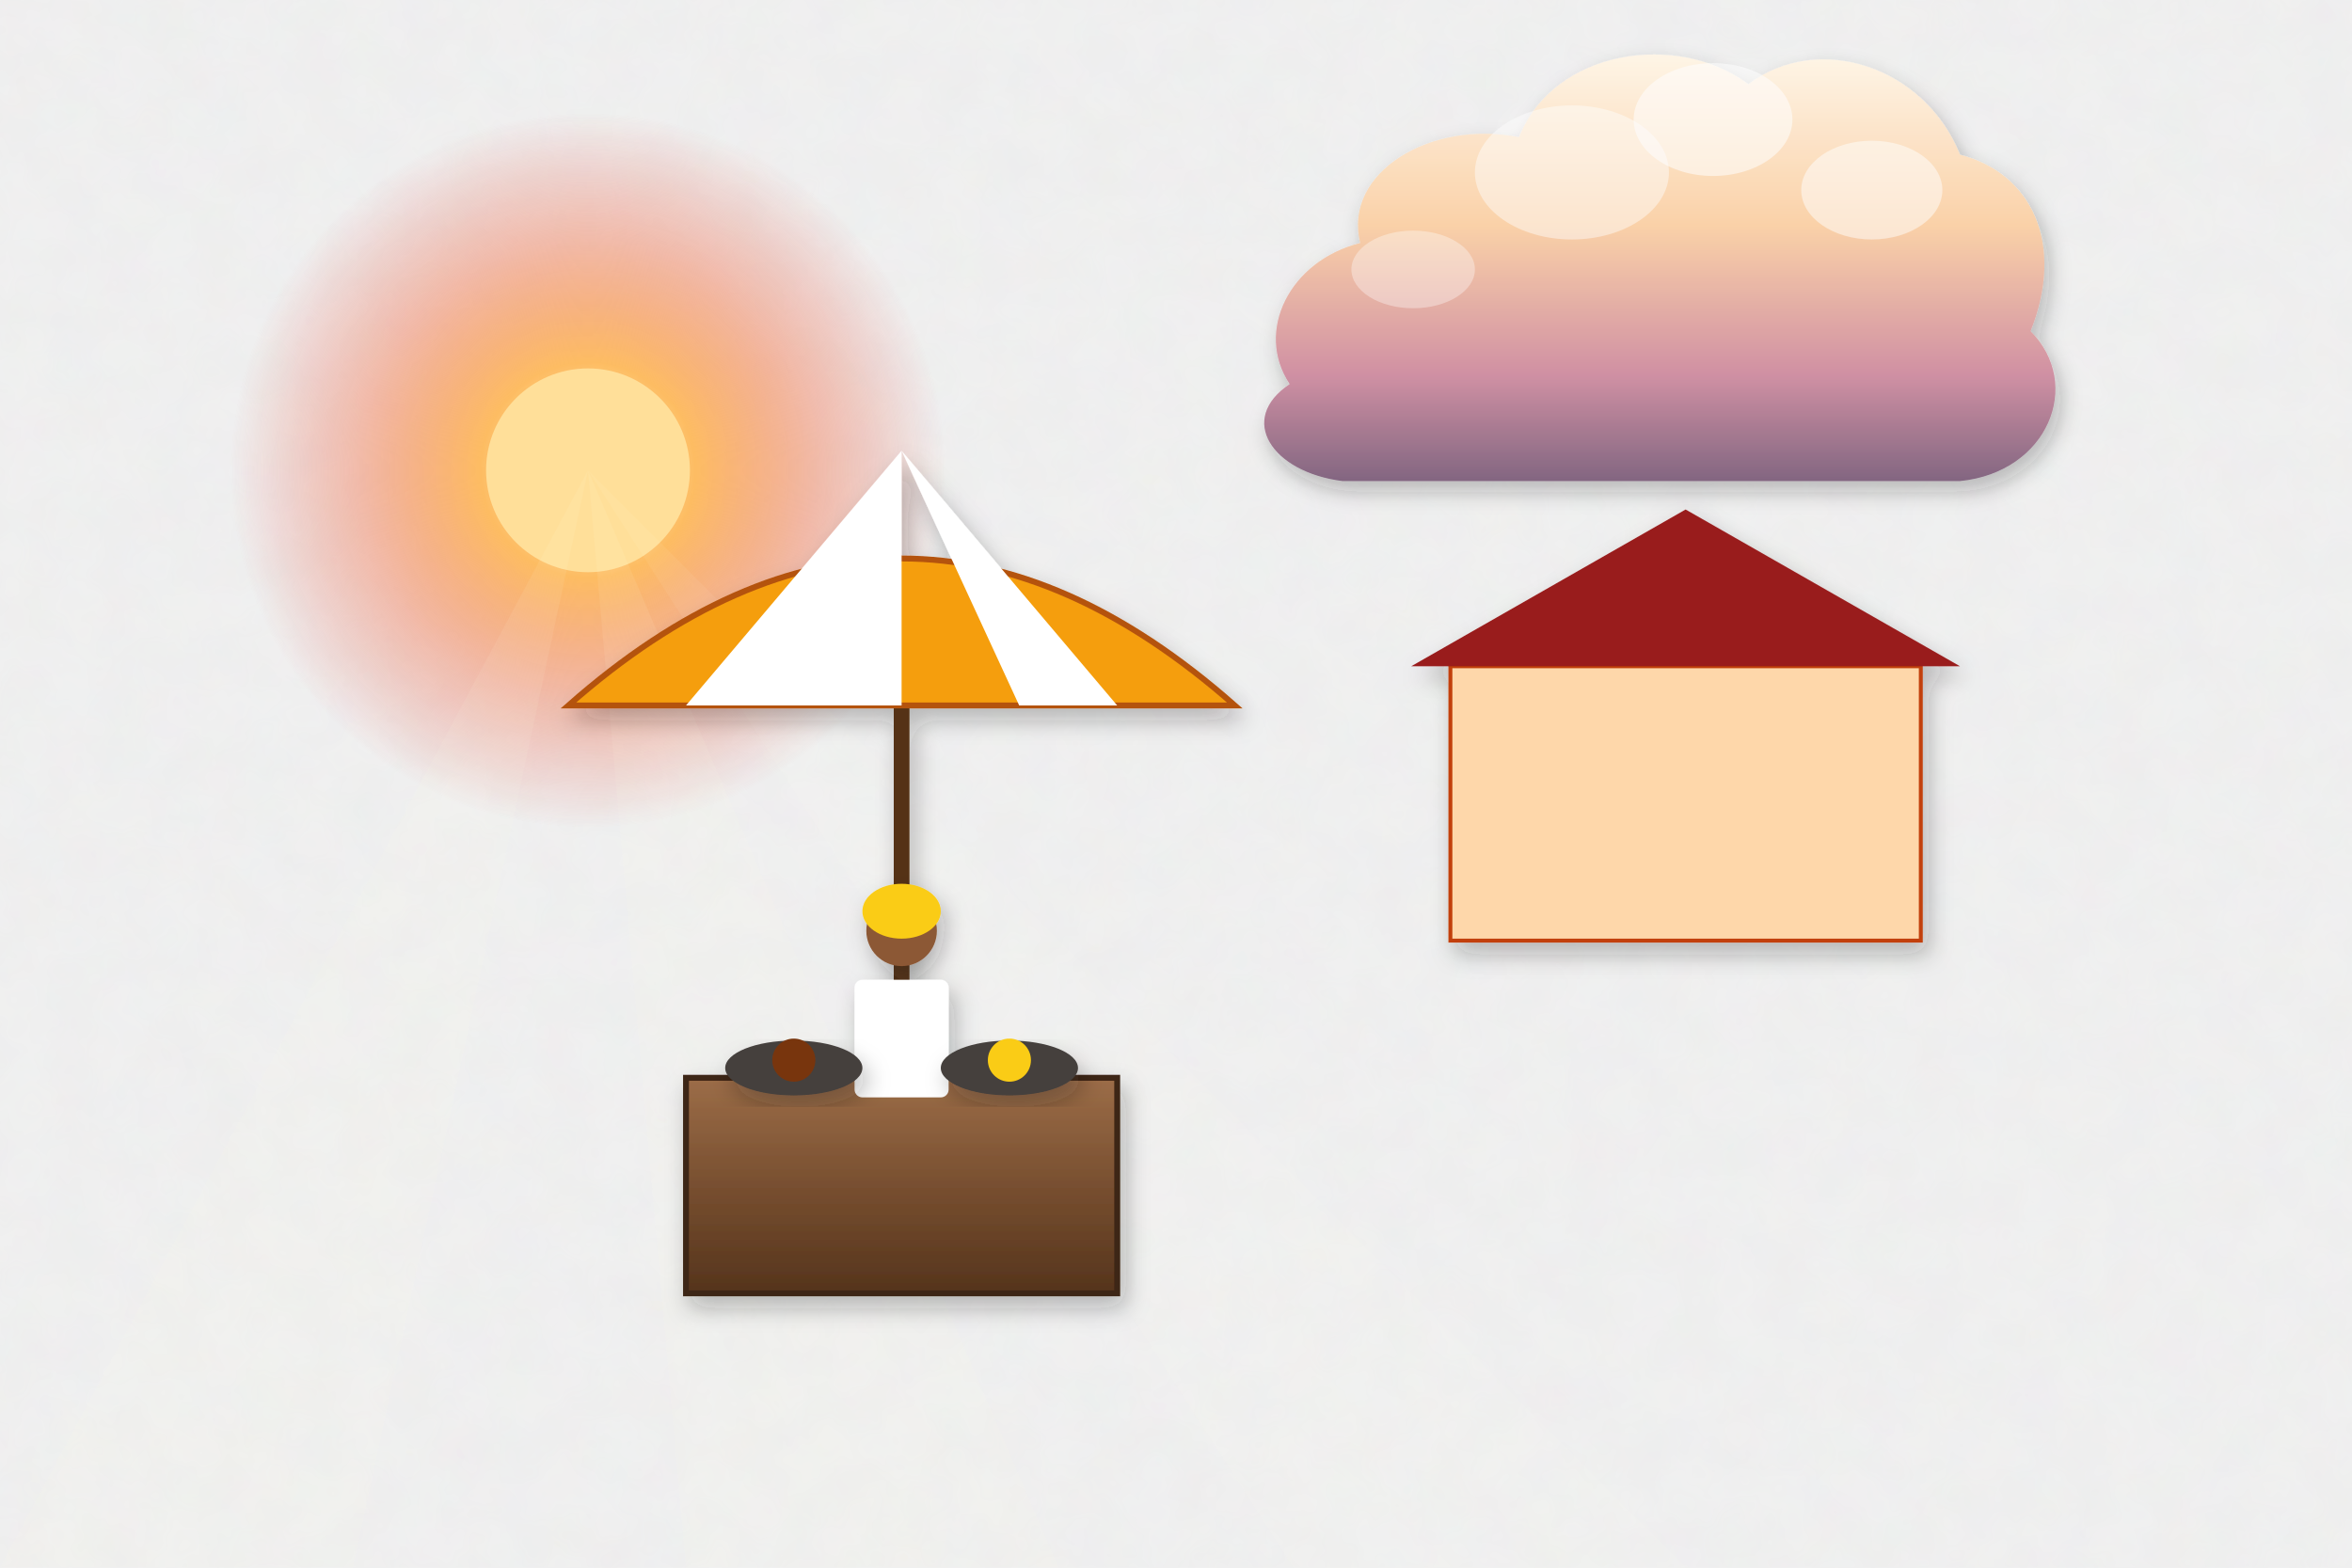
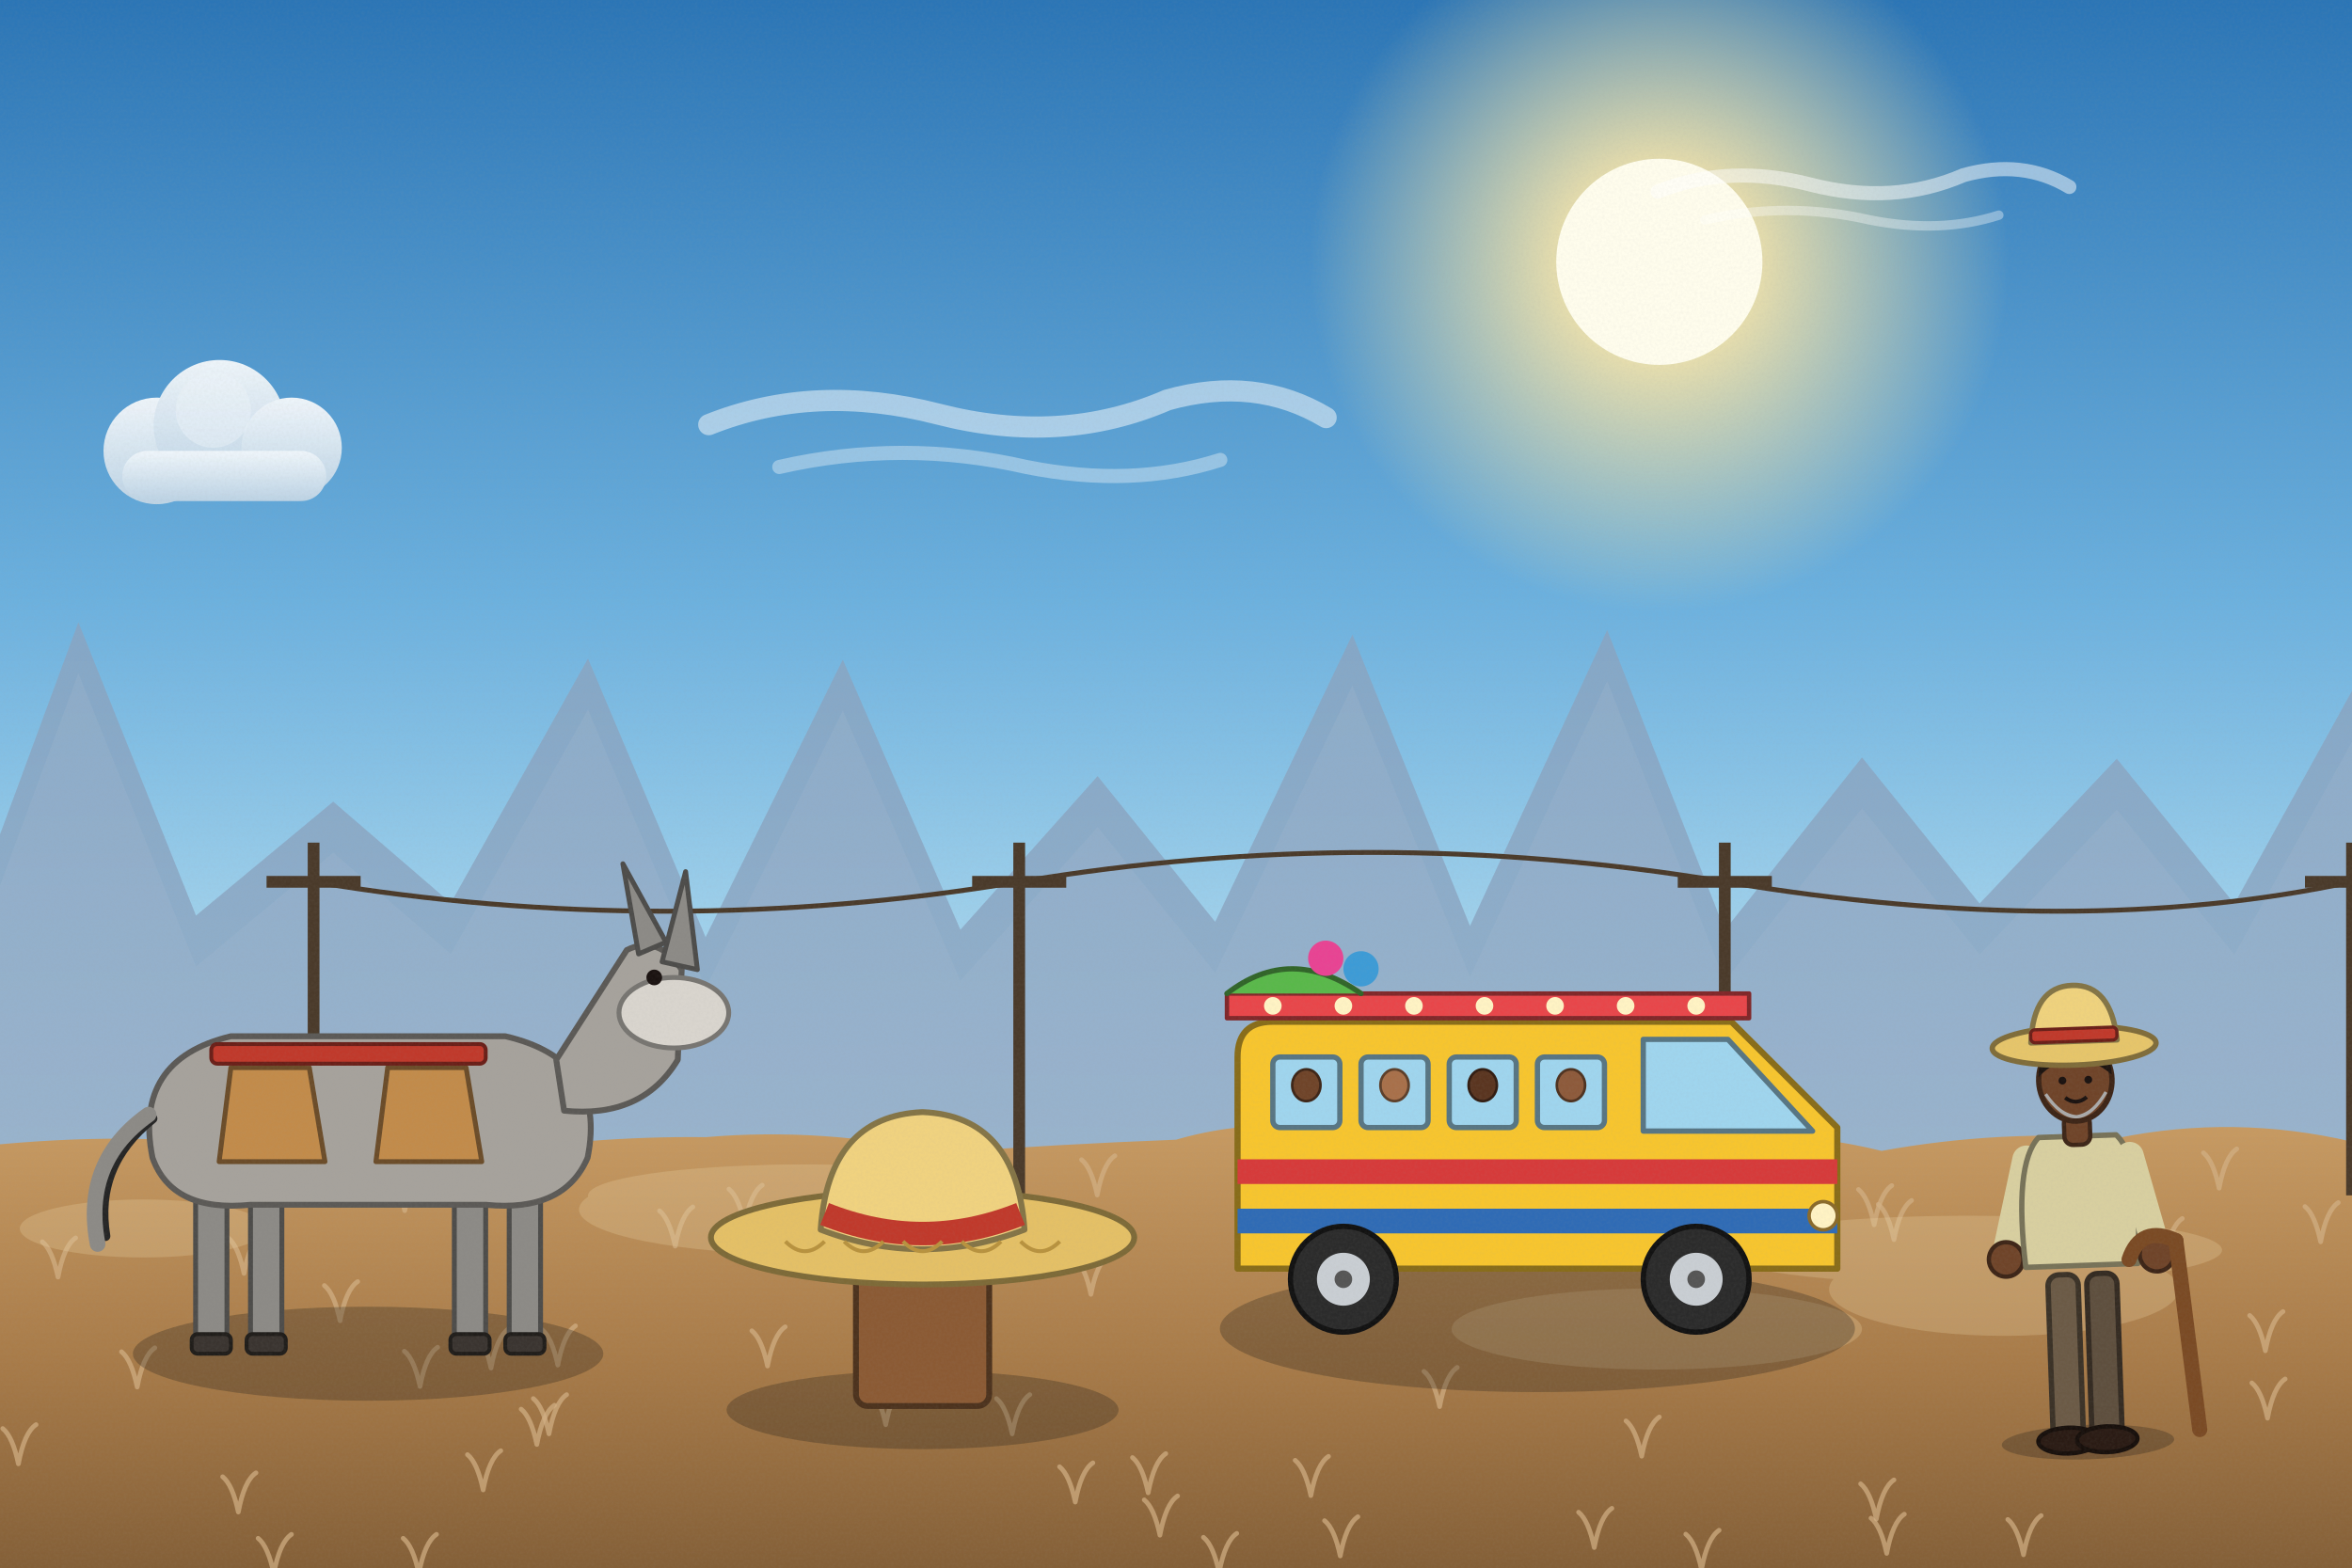
<svg xmlns="http://www.w3.org/2000/svg" viewBox="0 0 1200 800" width="1200" height="800">
  <defs>
-     <filter id="ghibliPaper" x="0%" y="0%" width="100%" height="100%">
-       <feTurbulence type="fractalNoise" baseFrequency="0.04" numOctaves="3" result="noise" seed="42" />
-       <feColorMatrix type="matrix" values="1 0 0 0 0  0 1 0 0 0  0 0 1 0 0  0 0 0 0.035 0" in="noise" result="coloredNoise" />
-       <feComposite operator="in" in2="SourceGraphic" />
+     <linearGradient id="woodTone" x1="0" y1="0" x2="1" y2="0">
+       <stop offset="0" stop-color="#a77649" />
+       <stop offset=".5" stop-color="#7d5231" />
+       <stop offset="1" stop-color="#5a381e" />
+     </linearGradient>
+     <linearGradient id="stoneTone" x1="0" y1="0" x2="0" y2="1">
+       <stop offset="0" stop-color="#c5beb3" />
+       <stop offset="1" stop-color="#7c7468" />
+     </linearGradient>
+     <filter id="softShadow" x="-20%" y="-20%" width="140%" height="140%">
+       <feDropShadow dx="2" dy="5" stdDeviation="4" flood-color="#1b1a14" flood-opacity=".25" />
    </filter>
-     <filter id="softGlow" x="-20%" y="-20%" width="140%" height="140%">
-       <feGaussianBlur stdDeviation="8" result="blur" />
-       <feComposite in="SourceGraphic" in2="blur" operator="over" />
+     <filter id="grain" x="0" y="0" width="100%" height="100%">
+       <feTurbulence type="fractalNoise" baseFrequency=".7" numOctaves="2" seed="11" />
+       <feColorMatrix type="matrix" values="0 0 0 0 .34  0 0 0 0 .34  0 0 0 0 .32  0 0 0 .22 -.07" />
    </filter>
-     <filter id="dropShadow" x="-20%" y="-20%" width="140%" height="140%">
-       <feDropShadow dx="3" dy="6" stdDeviation="6" flood-color="#141e28" flood-opacity="0.28" />
-     </filter>
-     <linearGradient id="skyDay" x1="0" y1="0" x2="0" y2="1">
-       <stop offset="0%" stop-color="#236ca7" />
-       <stop offset="35%" stop-color="#5fa3d6" />
-       <stop offset="70%" stop-color="#b8e1f2" />
-       <stop offset="100%" stop-color="#fdf3dc" />
-     </linearGradient>
-     <linearGradient id="skySunset" x1="0" y1="0" x2="0" y2="1">
-       <stop offset="0%" stop-color="#31396b" />
-       <stop offset="35%" stop-color="#73507b" />
-       <stop offset="65%" stop-color="#cb6b5c" />
-       <stop offset="85%" stop-color="#f29e5a" />
-       <stop offset="100%" stop-color="#fedaa2" />
-     </linearGradient>
-     <linearGradient id="skyDusk" x1="0" y1="0" x2="0" y2="1">
-       <stop offset="0%" stop-color="#121832" />
-       <stop offset="40%" stop-color="#262f56" />
-       <stop offset="70%" stop-color="#4e3d64" />
-       <stop offset="90%" stop-color="#915264" />
-       <stop offset="100%" stop-color="#d6846c" />
-     </linearGradient>
-     <linearGradient id="cloudBodyDay" x1="0" y1="0" x2="0" y2="1">
-       <stop offset="0%" stop-color="#ffffff" />
-       <stop offset="45%" stop-color="#fcf8f0" />
-       <stop offset="80%" stop-color="#d9e4ec" />
-       <stop offset="100%" stop-color="#b6c8d7" />
-     </linearGradient>
-     <linearGradient id="cloudBodySunset" x1="0" y1="0" x2="0" y2="1">
-       <stop offset="0%" stop-color="#fff5e6" />
-       <stop offset="40%" stop-color="#fbd0a5" />
-       <stop offset="75%" stop-color="#cf8ca0" />
-       <stop offset="100%" stop-color="#7e607c" />
-     </linearGradient>
-     <radialGradient id="sunGlowDay" cx="50%" cy="50%" r="50%">
-       <stop offset="0%" stop-color="#fffced" stop-opacity="1" />
-       <stop offset="35%" stop-color="#ffebaa" stop-opacity="0.85" />
-       <stop offset="70%" stop-color="#ffd573" stop-opacity="0.35" />
-       <stop offset="100%" stop-color="#ffd573" stop-opacity="0" />
+     <linearGradient id="skyMain" x1="0" y1="0" x2="0" y2="1">
+       <stop offset="0" stop-color="#2a74b5" />
+       <stop offset=".38" stop-color="#6bb0de" />
+       <stop offset=".72" stop-color="#bfe4f3" />
+       <stop offset="1" stop-color="#fdf3dc" />
+     </linearGradient>
+     <linearGradient id="cloudG" x1="0" y1="0" x2="0" y2="1">
+       <stop offset="0" stop-color="#ffffff" />
+       <stop offset="1" stop-color="#c7d8e6" />
+     </linearGradient>
+     <radialGradient id="sunG">
+       <stop offset="0" stop-color="#fffded" />
+       <stop offset=".3" stop-color="#ffe9a8" stop-opacity=".85" />
+       <stop offset="1" stop-color="#ffe9a8" stop-opacity="0" />
    </radialGradient>
-     <radialGradient id="sunGlowSunset" cx="50%" cy="50%" r="50%">
-       <stop offset="0%" stop-color="#fff8db" stop-opacity="1" />
-       <stop offset="30%" stop-color="#ffb753" stop-opacity="0.9" />
-       <stop offset="65%" stop-color="#f46e45" stop-opacity="0.4" />
-       <stop offset="100%" stop-color="#e04a43" stop-opacity="0" />
-     </radialGradient>
-     <linearGradient id="hillDistant" x1="0" y1="0" x2="0" y2="1">
-       <stop offset="0%" stop-color="#6e94a8" />
-       <stop offset="100%" stop-color="#93b9c7" />
-     </linearGradient>
-     <linearGradient id="hillMid" x1="0" y1="0" x2="0" y2="1">
-       <stop offset="0%" stop-color="#4a7c4f" />
-       <stop offset="50%" stop-color="#3c6a40" />
-       <stop offset="100%" stop-color="#2d5231" />
-     </linearGradient>
-     <linearGradient id="hillNear" x1="0" y1="0" x2="0" y2="1">
-       <stop offset="0%" stop-color="#699e4c" />
-       <stop offset="60%" stop-color="#4c7e33" />
-       <stop offset="100%" stop-color="#2f5720" />
-     </linearGradient>
-     <linearGradient id="woodTone" x1="0" y1="0" x2="0" y2="1">
-       <stop offset="0%" stop-color="#9c6d48" />
-       <stop offset="50%" stop-color="#784f30" />
-       <stop offset="100%" stop-color="#55341c" />
-     </linearGradient>
-     <linearGradient id="brassTone" x1="0" y1="0" x2="1" y2="1">
-       <stop offset="0%" stop-color="#ffe699" />
-       <stop offset="35%" stop-color="#d9a536" />
-       <stop offset="70%" stop-color="#996c14" />
-       <stop offset="100%" stop-color="#5e4007" />
-     </linearGradient>
-     <linearGradient id="stoneTone" x1="0" y1="0" x2="0" y2="1">
-       <stop offset="0%" stop-color="#c5beb3" />
-       <stop offset="60%" stop-color="#999184" />
-       <stop offset="100%" stop-color="#6c6458" />
-     </linearGradient>
-     <linearGradient id="waterTone" x1="0" y1="0" x2="0" y2="1">
-       <stop offset="0%" stop-color="#47a5be" />
-       <stop offset="50%" stop-color="#2a7796" />
-       <stop offset="100%" stop-color="#144d6a" />
+     <linearGradient id="gndG" x1="0" y1="0" x2="0" y2="1">
+       <stop offset="0" stop-color="#c79a62" />
+       <stop offset=".5" stop-color="#a77a48" />
+       <stop offset="1" stop-color="#7d5a34" />
    </linearGradient>
  </defs>
-   <rect width="1200" height="800" fill="url(#skySunset)" filter="url(#ghibliPaper)" />
+   <rect width="1200" height="800" fill="url(#skyMain)" />
  <g>
-     <circle cx="300" cy="240" r="182" fill="url(#sunGlowSunset)" />
-     <circle cx="300" cy="240" r="52" fill="#ffdf99" />
-     <polygon points="300,240 0,800 180,800" fill="#fffbe6" opacity="0.08" />
-     <polygon points="300,240 350,800 540,800" fill="#fffbe6" opacity="0.08" />
-     <polygon points="300,240 660,800 860,800" fill="#fffbe6" opacity="0.06" />
-   </g>
-   <g transform="translate(820, 160) scale(0.9)" opacity="0.95">
-     <path d="M-180,40        C-200,10 -180,-30 -140,-40        C-150,-80 -100,-110 -50,-100        C-30,-150 40,-160 80,-130        C120,-160 180,-140 200,-90        C240,-80 260,-40 240,10        C270,40 250,90 200,95        L-150,95        C-190,90 -210,60 -180,40 Z" fill="url(#cloudBodySunset)" filter="url(#dropShadow)" />
-     <ellipse cx="60" cy="-110" rx="45" ry="32" fill="#ffffff" opacity="0.55" />
-     <ellipse cx="-20" cy="-80" rx="55" ry="38" fill="#ffffff" opacity="0.45" />
-     <ellipse cx="150" cy="-70" rx="40" ry="28" fill="#ffffff" opacity="0.5" />
-     <ellipse cx="-110" cy="-25" rx="35" ry="22" fill="#ffffff" opacity="0.35" />
-   </g>
-   <g transform="translate(860, 480)" filter="url(#dropShadow)">
-     <rect x="-120" y="-140" width="240" height="140" fill="#fed7aa" stroke="#c2410c" stroke-width="2" />
-     <polygon points="-140,-140 0,-220 140,-140" fill="#991b1b" />
-   </g>
-   <g transform="translate(460, 360)" filter="url(#dropShadow)">
-     <line x1="0" y1="0" x2="0" y2="280" stroke="#543317" stroke-width="8" />
-     <path d="M-170,0 Q0,-150 170,0 Z" fill="#f59e0b" stroke="#b45309" stroke-width="3" />
-     <path d="M-110,0 Q0,-130 0,-130 Q0,-130 0,0 Z" fill="#ffffff" />
-     <path d="M60,0 Q0,-130 0,-130 Q0,-130 110,0 Z" fill="#ffffff" />
-   </g>
-   <g transform="translate(460, 510)" filter="url(#dropShadow)">
-     <rect x="-110" y="40" width="220" height="110" fill="url(#woodTone)" stroke="#3e2515" stroke-width="3" />
-     <circle cx="0" cy="-35" r="18" fill="#8c5836" />
-     <ellipse cx="0" cy="-45" rx="20" ry="14" fill="#facc15" />
-     <rect x="-24" y="-10" width="48" height="60" rx="4" fill="#ffffff" />
-   </g>
-   <g transform="translate(460, 545)" filter="url(#dropShadow)">
-     <ellipse cx="-55" cy="0" rx="35" ry="14" fill="#44403c" />
-     <circle cx="-55" cy="-4" r="11" fill="#78350f" />
-     <ellipse cx="55" cy="0" rx="35" ry="14" fill="#44403c" />
-     <circle cx="55" cy="-4" r="11" fill="#facc15" />
-   </g>
+     <circle cx="846.6" cy="133.6" r="178.84" fill="url(#sunG)" />
+     <circle cx="846.6" cy="133.6" r="52.6" fill="#fffded" />
+   </g>
+   <g transform="translate(112,230.1) scale(0.8)" opacity="0.9">
+     <circle cx="-40" cy="0" r="34" fill="url(#cloudG)" />
+     <circle cx="0" cy="-16" r="42" fill="url(#cloudG)" />
+     <circle cx="46" cy="-2" r="32" fill="url(#cloudG)" />
+     <rect x="-62" y="0" width="130" height="32" rx="16" fill="url(#cloudG)" />
+     <circle cx="-4" cy="-26" r="24" fill="#fff" opacity=".4" />
+   </g>
+   <g transform="translate(505.6,207.7) scale(0.9)" opacity="0.9">
+     <path d="M-160,10 Q-100,-14 -30,4 Q40,22 100,-4 Q150,-18 190,6" stroke="#fff" stroke-width="12" stroke-linecap="round" fill="none" opacity=".55" />
+     <path d="M-120,34 Q-50,18 20,34 Q80,46 130,30" stroke="#fff" stroke-width="8" stroke-linecap="round" fill="none" opacity=".4" />
+   </g>
+   <g transform="translate(941.8,91.8) scale(0.6)" opacity="0.9">
+     <path d="M-160,10 Q-100,-14 -30,4 Q40,22 100,-4 Q150,-18 190,6" stroke="#fff" stroke-width="12" stroke-linecap="round" fill="none" opacity=".55" />
+     <path d="M-120,34 Q-50,18 20,34 Q80,46 130,30" stroke="#fff" stroke-width="8" stroke-linecap="round" fill="none" opacity=".4" />
+   </g>
+   <path d="M-20,600 L-20,480 L40,317.536 L100,467.202 L170,409.068 L230,460.822 L300,336.042 L360,478.241 L430,336.621 L490,474.438 L560,396.052 L620,470.412 L690,323.832 L750,472.543 L820,321.505 L880,474.643 L950,386.487 L1010,461.089 L1080,387.167 L1140,461.189 L1210,334.43 L1270,465.027 L1240,600 Z" fill="#8aa4c0" opacity=".8" />
+   <path d="M-20,600 L-20,480 L40,317.536 L100,467.202 L170,409.068 L230,460.822 L300,336.042 L360,478.241 L430,336.621 L490,474.438 L560,396.052 L620,470.412 L690,323.832 L750,472.543 L820,321.505 L880,474.643 L950,386.487 L1010,461.089 L1080,387.167 L1140,461.189 L1210,334.43 L1270,465.027 L1240,600 Z" fill="#abbed2" opacity=".18" transform="translate(0,26)" />
+   <g>
+     <path d="M-20,586 Q60,576.8 120,584.8 Q180,583.1 240,589.8 Q300,579.6 360,580.3 Q420,575.2 480,588.3 Q540,583.9 600,581.6 Q660,564.2 720,589.1 Q780,565.8 840,583.6 Q900,572.7 960,587.3 Q1020,576.4 1080,580.8 Q1140,568.6 1200,582.6 Q1260,577.1 1320,580.4 L1240,820 L-20,820 Z" fill="url(#gndG)" />
+     <path d="M1184,633.7 q-3,-14 -8,-18 M1184,633.7 q3,-16 9,-20" stroke="#d3b085" stroke-width="2.4" fill="none" stroke-linecap="round" opacity=".7" />
+     <path d="M813.4,789.7 q-3,-14 -8,-18 M813.4,789.7 q3,-16 9,-20" stroke="#d3b085" stroke-width="2.4" fill="none" stroke-linecap="round" opacity=".7" />
+     <path d="M9.4,747 q-3,-14 -8,-18 M9.4,747 q3,-16 9,-20" stroke="#d3b085" stroke-width="2.4" fill="none" stroke-linecap="round" opacity=".7" />
+     <path d="M1156.9,723.7 q-3,-14 -8,-18 M1156.9,723.7 q3,-16 9,-20" stroke="#d3b085" stroke-width="2.4" fill="none" stroke-linecap="round" opacity=".7" />
+     <path d="M144.2,614.5 q-3,-14 -8,-18 M144.2,614.5 q3,-16 9,-20" stroke="#d3b085" stroke-width="2.4" fill="none" stroke-linecap="round" opacity=".7" />
+     <path d="M896.3,633.9 q-3,-14 -8,-18 M896.3,633.9 q3,-16 9,-20" stroke="#d3b085" stroke-width="2.4" fill="none" stroke-linecap="round" opacity=".7" />
+     <path d="M556.6,660.5 q-3,-14 -8,-18 M556.6,660.5 q3,-16 9,-20" stroke="#d3b085" stroke-width="2.4" fill="none" stroke-linecap="round" opacity=".7" />
+     <path d="M868.1,800.9 q-3,-14 -8,-18 M868.1,800.9 q3,-16 9,-20" stroke="#d3b085" stroke-width="2.4" fill="none" stroke-linecap="round" opacity=".7" />
+     <path d="M344.5,635.9 q-3,-14 -8,-18 M344.5,635.9 q3,-16 9,-20" stroke="#d3b085" stroke-width="2.4" fill="none" stroke-linecap="round" opacity=".7" />
+     <path d="M490.2,654.6 q-3,-14 -8,-18 M490.2,654.6 q3,-16 9,-20" stroke="#d3b085" stroke-width="2.4" fill="none" stroke-linecap="round" opacity=".7" />
+     <path d="M206.5,617.8 q-3,-14 -8,-18 M206.5,617.8 q3,-16 9,-20" stroke="#d3b085" stroke-width="2.4" fill="none" stroke-linecap="round" opacity=".7" />
+     <path d="M391.6,697.1 q-3,-14 -8,-18 M391.6,697.1 q3,-16 9,-20" stroke="#d3b085" stroke-width="2.4" fill="none" stroke-linecap="round" opacity=".7" />
+     <path d="M957.3,775.2 q-3,-14 -8,-18 M957.3,775.2 q3,-16 9,-20" stroke="#d3b085" stroke-width="2.4" fill="none" stroke-linecap="round" opacity=".7" />
+     <path d="M668.8,763.2 q-3,-14 -8,-18 M668.8,763.2 q3,-16 9,-20" stroke="#d3b085" stroke-width="2.4" fill="none" stroke-linecap="round" opacity=".7" />
+     <path d="M273.9,737.1 q-3,-14 -8,-18 M273.9,737.1 q3,-16 9,-20" stroke="#d3b085" stroke-width="2.4" fill="none" stroke-linecap="round" opacity=".7" />
+     <path d="M956.2,625 q-3,-14 -8,-18 M956.2,625 q3,-16 9,-20" stroke="#d3b085" stroke-width="2.4" fill="none" stroke-linecap="round" opacity=".7" />
+     <path d="M837.6,743.1 q-3,-14 -8,-18 M837.6,743.1 q3,-16 9,-20" stroke="#d3b085" stroke-width="2.4" fill="none" stroke-linecap="round" opacity=".7" />
+     <path d="M214.3,707.5 q-3,-14 -8,-18 M214.3,707.5 q3,-16 9,-20" stroke="#d3b085" stroke-width="2.4" fill="none" stroke-linecap="round" opacity=".7" />
+     <path d="M464.8,646.5 q-3,-14 -8,-18 M464.8,646.5 q3,-16 9,-20" stroke="#d3b085" stroke-width="2.4" fill="none" stroke-linecap="round" opacity=".7" />
+     <path d="M1030.3,645.1 q-3,-14 -8,-18 M1030.3,645.1 q3,-16 9,-20" stroke="#d3b085" stroke-width="2.4" fill="none" stroke-linecap="round" opacity=".7" />
+     <path d="M139.7,803 q-3,-14 -8,-18 M139.7,803 q3,-16 9,-20" stroke="#d3b085" stroke-width="2.4" fill="none" stroke-linecap="round" opacity=".7" />
+     <path d="M173.5,674 q-3,-14 -8,-18 M173.5,674 q3,-16 9,-20" stroke="#d3b085" stroke-width="2.4" fill="none" stroke-linecap="round" opacity=".7" />
+     <path d="M106.3,613.9 q-3,-14 -8,-18 M106.3,613.9 q3,-16 9,-20" stroke="#d3b085" stroke-width="2.4" fill="none" stroke-linecap="round" opacity=".7" />
+     <path d="M1155.8,689.3 q-3,-14 -8,-18 M1155.8,689.3 q3,-16 9,-20" stroke="#d3b085" stroke-width="2.4" fill="none" stroke-linecap="round" opacity=".7" />
+     <path d="M246.5,760.3 q-3,-14 -8,-18 M246.5,760.3 q3,-16 9,-20" stroke="#d3b085" stroke-width="2.4" fill="none" stroke-linecap="round" opacity=".7" />
+     <path d="M622,802.5 q-3,-14 -8,-18 M622,802.5 q3,-16 9,-20" stroke="#d3b085" stroke-width="2.4" fill="none" stroke-linecap="round" opacity=".7" />
+     <path d="M250.5,698.1 q-3,-14 -8,-18 M250.5,698.1 q3,-16 9,-20" stroke="#d3b085" stroke-width="2.4" fill="none" stroke-linecap="round" opacity=".7" />
+     <path d="M124.5,649.8 q-3,-14 -8,-18 M124.5,649.8 q3,-16 9,-20" stroke="#d3b085" stroke-width="2.4" fill="none" stroke-linecap="round" opacity=".7" />
+     <path d="M734.5,717.8 q-3,-14 -8,-18 M734.5,717.8 q3,-16 9,-20" stroke="#d3b085" stroke-width="2.4" fill="none" stroke-linecap="round" opacity=".7" />
+     <path d="M531.3,642 q-3,-14 -8,-18 M531.3,642 q3,-16 9,-20" stroke="#d3b085" stroke-width="2.4" fill="none" stroke-linecap="round" opacity=".7" />
+     <path d="M516.4,731.7 q-3,-14 -8,-18 M516.4,731.7 q3,-16 9,-20" stroke="#d3b085" stroke-width="2.4" fill="none" stroke-linecap="round" opacity=".7" />
+     <path d="M658.4,618.4 q-3,-14 -8,-18 M658.4,618.4 q3,-16 9,-20" stroke="#d3b085" stroke-width="2.4" fill="none" stroke-linecap="round" opacity=".7" />
+     <path d="M683.8,794 q-3,-14 -8,-18 M683.8,794 q3,-16 9,-20" stroke="#d3b085" stroke-width="2.4" fill="none" stroke-linecap="round" opacity=".7" />
+     <path d="M643,647.9 q-3,-14 -8,-18 M643,647.9 q3,-16 9,-20" stroke="#d3b085" stroke-width="2.4" fill="none" stroke-linecap="round" opacity=".7" />
+     <path d="M1032.4,793.4 q-3,-14 -8,-18 M1032.4,793.4 q3,-16 9,-20" stroke="#d3b085" stroke-width="2.4" fill="none" stroke-linecap="round" opacity=".7" />
+     <path d="M213.7,803 q-3,-14 -8,-18 M213.7,803 q3,-16 9,-20" stroke="#d3b085" stroke-width="2.4" fill="none" stroke-linecap="round" opacity=".7" />
+     <path d="M467.6,608 q-3,-14 -8,-18 M467.6,608 q3,-16 9,-20" stroke="#d3b085" stroke-width="2.4" fill="none" stroke-linecap="round" opacity=".7" />
+     <path d="M962.6,792.7 q-3,-14 -8,-18 M962.6,792.7 q3,-16 9,-20" stroke="#d3b085" stroke-width="2.4" fill="none" stroke-linecap="round" opacity=".7" />
+     <path d="M591.8,783.4 q-3,-14 -8,-18 M591.8,783.4 q3,-16 9,-20" stroke="#d3b085" stroke-width="2.4" fill="none" stroke-linecap="round" opacity=".7" />
+     <path d="M471.9,704.7 q-3,-14 -8,-18 M471.9,704.7 q3,-16 9,-20" stroke="#d3b085" stroke-width="2.4" fill="none" stroke-linecap="round" opacity=".7" />
+     <path d="M284.6,696.6 q-3,-14 -8,-18 M284.6,696.6 q3,-16 9,-20" stroke="#d3b085" stroke-width="2.4" fill="none" stroke-linecap="round" opacity=".7" />
+     <path d="M585.8,761.8 q-3,-14 -8,-18 M585.8,761.8 q3,-16 9,-20" stroke="#d3b085" stroke-width="2.4" fill="none" stroke-linecap="round" opacity=".7" />
+     <path d="M379.9,624.8 q-3,-14 -8,-18 M379.9,624.8 q3,-16 9,-20" stroke="#d3b085" stroke-width="2.4" fill="none" stroke-linecap="round" opacity=".7" />
+     <path d="M267.2,631.3 q-3,-14 -8,-18 M267.2,631.3 q3,-16 9,-20" stroke="#d3b085" stroke-width="2.4" fill="none" stroke-linecap="round" opacity=".7" />
+     <path d="M559.8,609.8 q-3,-14 -8,-18 M559.8,609.8 q3,-16 9,-20" stroke="#d3b085" stroke-width="2.4" fill="none" stroke-linecap="round" opacity=".7" />
+     <path d="M451.9,727 q-3,-14 -8,-18 M451.9,727 q3,-16 9,-20" stroke="#d3b085" stroke-width="2.4" fill="none" stroke-linecap="round" opacity=".7" />
+     <path d="M29.6,651.7 q-3,-14 -8,-18 M29.6,651.7 q3,-16 9,-20" stroke="#d3b085" stroke-width="2.4" fill="none" stroke-linecap="round" opacity=".7" />
+     <path d="M121.6,771.6 q-3,-14 -8,-18 M121.6,771.6 q3,-16 9,-20" stroke="#d3b085" stroke-width="2.4" fill="none" stroke-linecap="round" opacity=".7" />
+     <path d="M1104.4,641.8 q-3,-14 -8,-18 M1104.4,641.8 q3,-16 9,-20" stroke="#d3b085" stroke-width="2.4" fill="none" stroke-linecap="round" opacity=".7" />
+     <path d="M682.9,649.4 q-3,-14 -8,-18 M682.9,649.4 q3,-16 9,-20" stroke="#d3b085" stroke-width="2.4" fill="none" stroke-linecap="round" opacity=".7" />
+     <path d="M280.1,731.7 q-3,-14 -8,-18 M280.1,731.7 q3,-16 9,-20" stroke="#d3b085" stroke-width="2.4" fill="none" stroke-linecap="round" opacity=".7" />
+     <path d="M877.5,641.6 q-3,-14 -8,-18 M877.5,641.6 q3,-16 9,-20" stroke="#d3b085" stroke-width="2.4" fill="none" stroke-linecap="round" opacity=".7" />
+     <path d="M966.3,632.6 q-3,-14 -8,-18 M966.3,632.6 q3,-16 9,-20" stroke="#d3b085" stroke-width="2.4" fill="none" stroke-linecap="round" opacity=".7" />
+     <path d="M548.6,766.5 q-3,-14 -8,-18 M548.6,766.5 q3,-16 9,-20" stroke="#d3b085" stroke-width="2.4" fill="none" stroke-linecap="round" opacity=".7" />
+     <path d="M70,707.8 q-3,-14 -8,-18 M70,707.8 q3,-16 9,-20" stroke="#d3b085" stroke-width="2.4" fill="none" stroke-linecap="round" opacity=".7" />
+     <path d="M1132.2,606.3 q-3,-14 -8,-18 M1132.2,606.3 q3,-16 9,-20" stroke="#d3b085" stroke-width="2.4" fill="none" stroke-linecap="round" opacity=".7" />
+   </g>
+   <g stroke="#4a3a2a" stroke-width="6" fill="none">
+     <path d="M160,610 L160,430 M136,450 L184,450" />
+     <path d="M520,610 L520,430 M496,450 L544,450" />
+     <path d="M880,610 L880,430 M856,450 L904,450" />
+     <path d="M1200,610 L1200,430 M1176,450 L1224,450" />
+     <path d="M160,450 Q340,480 520,450 T880,450 T1200,450" stroke-width="2.5" />
+   </g>
+   <g fill="#e8d0a0" opacity=".28">
+     <ellipse cx="1022.4" cy="658" rx="89.2" ry="23.7" />
+     <ellipse cx="406" cy="610.1" rx="106" ry="15.7" />
+     <ellipse cx="771.1" cy="623.1" rx="84.4" ry="19" />
+     <ellipse cx="845.3" cy="678.2" rx="104.7" ry="20.7" />
+     <ellipse cx="1004.1" cy="637.9" rx="129.6" ry="17.5" />
+     <ellipse cx="411.1" cy="617.2" rx="115.7" ry="23" />
+     <ellipse cx="73.1" cy="626.9" rx="63" ry="14.8" />
+   </g>
+   <g transform="translate(784.4,674.4) scale(0.9)">
+     <ellipse cx="0" cy="4" rx="180" ry="36" fill="#1b1a14" opacity="0.28" />
+     <path d="M-170,-30 L-170,-150 Q-170,-170 -150,-170 L110,-170 L170,-110 L170,-30 Z" fill="#f7c52e" stroke="#886c19" stroke-width="3.5" stroke-linejoin="round" stroke-linecap="round" />
+     <rect x="-170" y="-92" width="340" height="14" rx="0" fill="#d63a3a" stroke="#762020" stroke-width="0" />
+     <rect x="-170" y="-64" width="340" height="14" rx="0" fill="#2f6bb5" stroke="#1a3b64" stroke-width="0" />
+     <path d="M60,-160 L108,-160 L156,-108 L60,-108 Z" fill="#9fd5ee" stroke="#577583" stroke-width="3" stroke-linejoin="round" stroke-linecap="round" />
+     <rect x="-150" y="-150" width="38" height="40" rx="4" fill="#9fd5ee" stroke="#577583" stroke-width="3" />
+     <ellipse cx="-131" cy="-134" rx="8" ry="9" fill="#6f4429" stroke="#3d2517" stroke-width="1.5" />
+     <rect x="-100" y="-150" width="38" height="40" rx="4" fill="#9fd5ee" stroke="#577583" stroke-width="3" />
+     <ellipse cx="-81" cy="-134" rx="8" ry="9" fill="#a8704a" stroke="#5c3e29" stroke-width="1.5" />
+     <rect x="-50" y="-150" width="38" height="40" rx="4" fill="#9fd5ee" stroke="#577583" stroke-width="3" />
+     <ellipse cx="-31" cy="-134" rx="8" ry="9" fill="#5a3520" stroke="#321d12" stroke-width="1.5" />
+     <rect x="0" y="-150" width="38" height="40" rx="4" fill="#9fd5ee" stroke="#577583" stroke-width="3" />
+     <ellipse cx="19" cy="-134" rx="8" ry="9" fill="#8d5a3b" stroke="#4e3220" stroke-width="1.5" />
+     <path d="M-176,-172 L120,-172 L120,-186 L-176,-186 Z" fill="#e8464a" stroke="#802729" stroke-width="2.5" stroke-linejoin="round" stroke-linecap="round" />
+     <circle cx="-150" cy="-179" r="5" fill="#fff3c4" />
+     <circle cx="-110" cy="-179" r="5" fill="#fff3c4" />
+     <circle cx="-70" cy="-179" r="5" fill="#fff3c4" />
+     <circle cx="-30" cy="-179" r="5" fill="#fff3c4" />
+     <circle cx="10" cy="-179" r="5" fill="#fff3c4" />
+     <circle cx="50" cy="-179" r="5" fill="#fff3c4" />
+     <circle cx="90" cy="-179" r="5" fill="#fff3c4" />
+     <text x="-120" y="-100" font-family="Arial Black,Impact,sans-serif" font-size="22" fill="#2a1a52" opacity=".0">TAP</text>
+     <g transform="translate(-110,-24)">
+       <circle r="30" fill="#2b2b2b" stroke="#111" stroke-width="3" />
+       <circle r="15" fill="#c9ced3" />
+       <circle r="5" fill="#555" />
+     </g>
+     <g transform="translate(90,-24)">
+       <circle r="30" fill="#2b2b2b" stroke="#111" stroke-width="3" />
+       <circle r="15" fill="#c9ced3" />
+       <circle r="5" fill="#555" />
+     </g>
+     <circle cx="162" cy="-60" r="8" fill="#fff3c4" stroke="#8a6a2a" stroke-width="2" />
+     <path d="M-176,-186 Q-140,-214 -100,-186" fill="#59b84a" stroke="#316529" stroke-width="3" stroke-linejoin="round" stroke-linecap="round" />
+     <circle cx="-120" cy="-206" r="10" fill="#e84393" />
+     <circle cx="-100" cy="-200" r="10" fill="#3d9bd6" />
+   </g>
+   <g transform="translate(187.8,690.8) scale(1)">
+     <ellipse cx="0" cy="0" rx="120" ry="24" fill="#1b1a14" opacity="0.28" />
+     <rect x="-88" y="-86" width="16" height="84" rx="6" fill="#8c8a86" stroke="#4d4c4a" stroke-width="2.5" />
+     <rect x="-90" y="-10" width="20" height="10" rx="3" fill="#3a3430" stroke="#201d1a" stroke-width="2" />
+     <rect x="-60" y="-86" width="16" height="84" rx="6" fill="#8c8a86" stroke="#4d4c4a" stroke-width="2.5" />
+     <rect x="-62" y="-10" width="20" height="10" rx="3" fill="#3a3430" stroke="#201d1a" stroke-width="2" />
+     <rect x="44" y="-86" width="16" height="84" rx="6" fill="#8c8a86" stroke="#4d4c4a" stroke-width="2.5" />
+     <rect x="42" y="-10" width="20" height="10" rx="3" fill="#3a3430" stroke="#201d1a" stroke-width="2" />
+     <rect x="72" y="-86" width="16" height="84" rx="6" fill="#8c8a86" stroke="#4d4c4a" stroke-width="2.5" />
+     <rect x="70" y="-10" width="20" height="10" rx="3" fill="#3a3430" stroke="#201d1a" stroke-width="2" />
+     <path d="M-110,-100 Q-120,-150 -70,-162 L70,-162 Q122,-150 112,-100 Q100,-72 60,-76 L-60,-76 Q-100,-72 -110,-100 Z" fill="#a6a29c" stroke="#5b5956" stroke-width="3" stroke-linejoin="round" stroke-linecap="round" />
+     <path d="M96,-150 L132,-206 Q148,-214 160,-196 L158,-150 Q140,-120 100,-124 Z" fill="#a6a29c" stroke="#5b5956" stroke-width="3" stroke-linejoin="round" stroke-linecap="round" />
+     <path d="M138,-204 L130,-250 L152,-210 Z" fill="#8c8a86" stroke="#4d4c4a" stroke-width="2.5" stroke-linejoin="round" stroke-linecap="round" />
+     <path d="M150,-200 L162,-246 L168,-196 Z" fill="#8c8a86" stroke="#4d4c4a" stroke-width="2.5" stroke-linejoin="round" stroke-linecap="round" />
+     <ellipse cx="156" cy="-174" rx="28" ry="18" fill="#d9d5ce" stroke="#777571" stroke-width="2.5" />
+     <circle cx="146" cy="-192" r="4" fill="#1a1210" />
+     <path d="M-110,-120 Q-140,-96 -134,-60" fill="none" stroke="#252525" stroke-width="5" stroke-linejoin="round" stroke-linecap="round" />
+     <path d="M-112,-122 Q-146,-98 -138,-56" stroke="#8c8a86" stroke-width="8" fill="none" stroke-linecap="round" />
+     <path d="M-70,-146 L-30,-146 L-22,-98 L-76,-98 Z" fill="#c28b4a" stroke="#6b4c29" stroke-width="2.5" stroke-linejoin="round" stroke-linecap="round" />
+     <path d="M10,-146 L50,-146 L58,-98 L4,-98 Z" fill="#c28b4a" stroke="#6b4c29" stroke-width="2.5" stroke-linejoin="round" stroke-linecap="round" />
+     <rect x="-80" y="-158" width="140" height="10" rx="3" fill="#c0392b" stroke="#6a1f18" stroke-width="2" />
+   </g>
+   <g transform="translate(470.7,719.5) scale(1)">
+     <ellipse cx="0" cy="0" rx="100" ry="20" fill="#1b1a14" opacity="0.28" />
+     <rect x="-34" y="-78" width="68" height="76" rx="6" fill="#8b5a34" stroke="#4c321d" stroke-width="3" />
+     <ellipse cx="0" cy="-78" rx="34" ry="8" fill="#a8744a" stroke="#5c4029" stroke-width="2.5" />
+     <ellipse cx="0" cy="-88" rx="108" ry="24" fill="#e4c066" stroke="#7d6a38" stroke-width="3" />
+     <path d="M-52,-92 Q-48,-150 0,-152 Q48,-150 52,-92 Q0,-72 -52,-92 Z" fill="#f0d27f" stroke="#847446" stroke-width="3" stroke-linejoin="round" stroke-linecap="round" />
+     <path d="M-50,-100 Q0,-80 50,-100" stroke="#c0392b" stroke-width="12" fill="none" />
+     <path d="M-70,-86 q10,10 20,0" stroke="#b8923e" stroke-width="2" fill="none" />
+     <path d="M-40,-86 q10,10 20,0" stroke="#b8923e" stroke-width="2" fill="none" />
+     <path d="M-10,-86 q10,10 20,0" stroke="#b8923e" stroke-width="2" fill="none" />
+     <path d="M20,-86 q10,10 20,0" stroke="#b8923e" stroke-width="2" fill="none" />
+     <path d="M50,-86 q10,10 20,0" stroke="#b8923e" stroke-width="2" fill="none" />
+   </g>
+   <g transform="translate(1065.3,735.9) scale(1.1)">
+     <g transform="scale(1) rotate(-2)">
+       <ellipse cx="0" cy="0" rx="40" ry="8" fill="#1b1a14" opacity="0.28" />
+       <rect x="-16" y="-78" width="14" height="78" rx="5" fill="#6b5a46" stroke="#3b3227" stroke-width="2.5" />
+       <rect x="2" y="-78" width="14" height="78" rx="5" fill="#5e4f3e" stroke="#342b22" stroke-width="2.5" />
+       <ellipse cx="-9" cy="-1" rx="14" ry="6" fill="#2a1b14" stroke="#170f0b" stroke-width="2" />
+       <ellipse cx="9" cy="-1" rx="14" ry="6" fill="#2a1b14" stroke="#170f0b" stroke-width="2" />
+       <line x1="-24" y1="-132" x2="-34" y2="-92" stroke="#d8cfa0" stroke-width="13" stroke-linecap="round" />
+       <ellipse cx="-35" cy="-86" rx="8" ry="8" fill="#6f4429" stroke="#3d2517" stroke-width="2" />
+       <path d="M-26,-82 Q-30,-130 -18,-142 L18,-142 Q30,-130 26,-82 Z" fill="#d8cfa0" stroke="#777258" stroke-width="2.5" stroke-linejoin="round" stroke-linecap="round" />
+       <line x1="24" y1="-132" x2="34" y2="-92" stroke="#d8cfa0" stroke-width="13" stroke-linecap="round" />
+       <ellipse cx="35" cy="-86" rx="8" ry="8" fill="#6f4429" stroke="#3d2517" stroke-width="2" />
+       <rect x="-6" y="-152" width="12" height="14" rx="4" fill="#6f4429" stroke="#3d2517" stroke-width="2" />
+       <ellipse cx="0" cy="-168" rx="17" ry="19" fill="#6f4429" stroke="#3d2517" stroke-width="2.5" />
+       <path d="M-17,-170 Q-16,-190 0,-190 Q16,-190 17,-170 Q8,-178 0,-177 Q-9,-178 -17,-170 Z" fill="#1c1410" />
+       <circle cx="-6" cy="-168" r="1.8" fill="#1a1210" />
+       <circle cx="6" cy="-168" r="1.8" fill="#1a1210" />
+       <path d="M-5,-160 Q0,-156 5,-160" stroke="#1a1210" stroke-width="1.8" fill="none" />
+       <path d="M-14,-162 Q0,-140 14,-162 Q8,-152 0,-151 Q-8,-152 -14,-162 Z" fill="#eeeeee" stroke="#aaaaaa" stroke-width="1.5" />
+       <ellipse cx="0" cy="-184" rx="38" ry="9" fill="#e6c56a" stroke="#7f6c3a" stroke-width="2.5" />
+       <path d="M-20,-186 Q-18,-212 0,-212 Q18,-212 20,-186 Z" fill="#efd27d" stroke="#837445" stroke-width="2.5" stroke-linejoin="round" stroke-linecap="round" />
+       <rect x="-20" y="-192" width="40" height="6" rx="2" fill="#c0392b" stroke="#6a1f18" stroke-width="1.5" />
+       <g>
+         <line x1="44" y1="-92" x2="52" y2="-4" stroke="#7a4a24" stroke-width="7" stroke-linecap="round" />
+         <path d="M44,-92 q-16,-8 -22,8" stroke="#7a4a24" stroke-width="7" fill="none" stroke-linecap="round" />
+       </g>
+     </g>
+   </g>
+   <rect x="-1" y="0" width="1202" height="800" filter="url(#grain)" opacity=".55" />
</svg>
